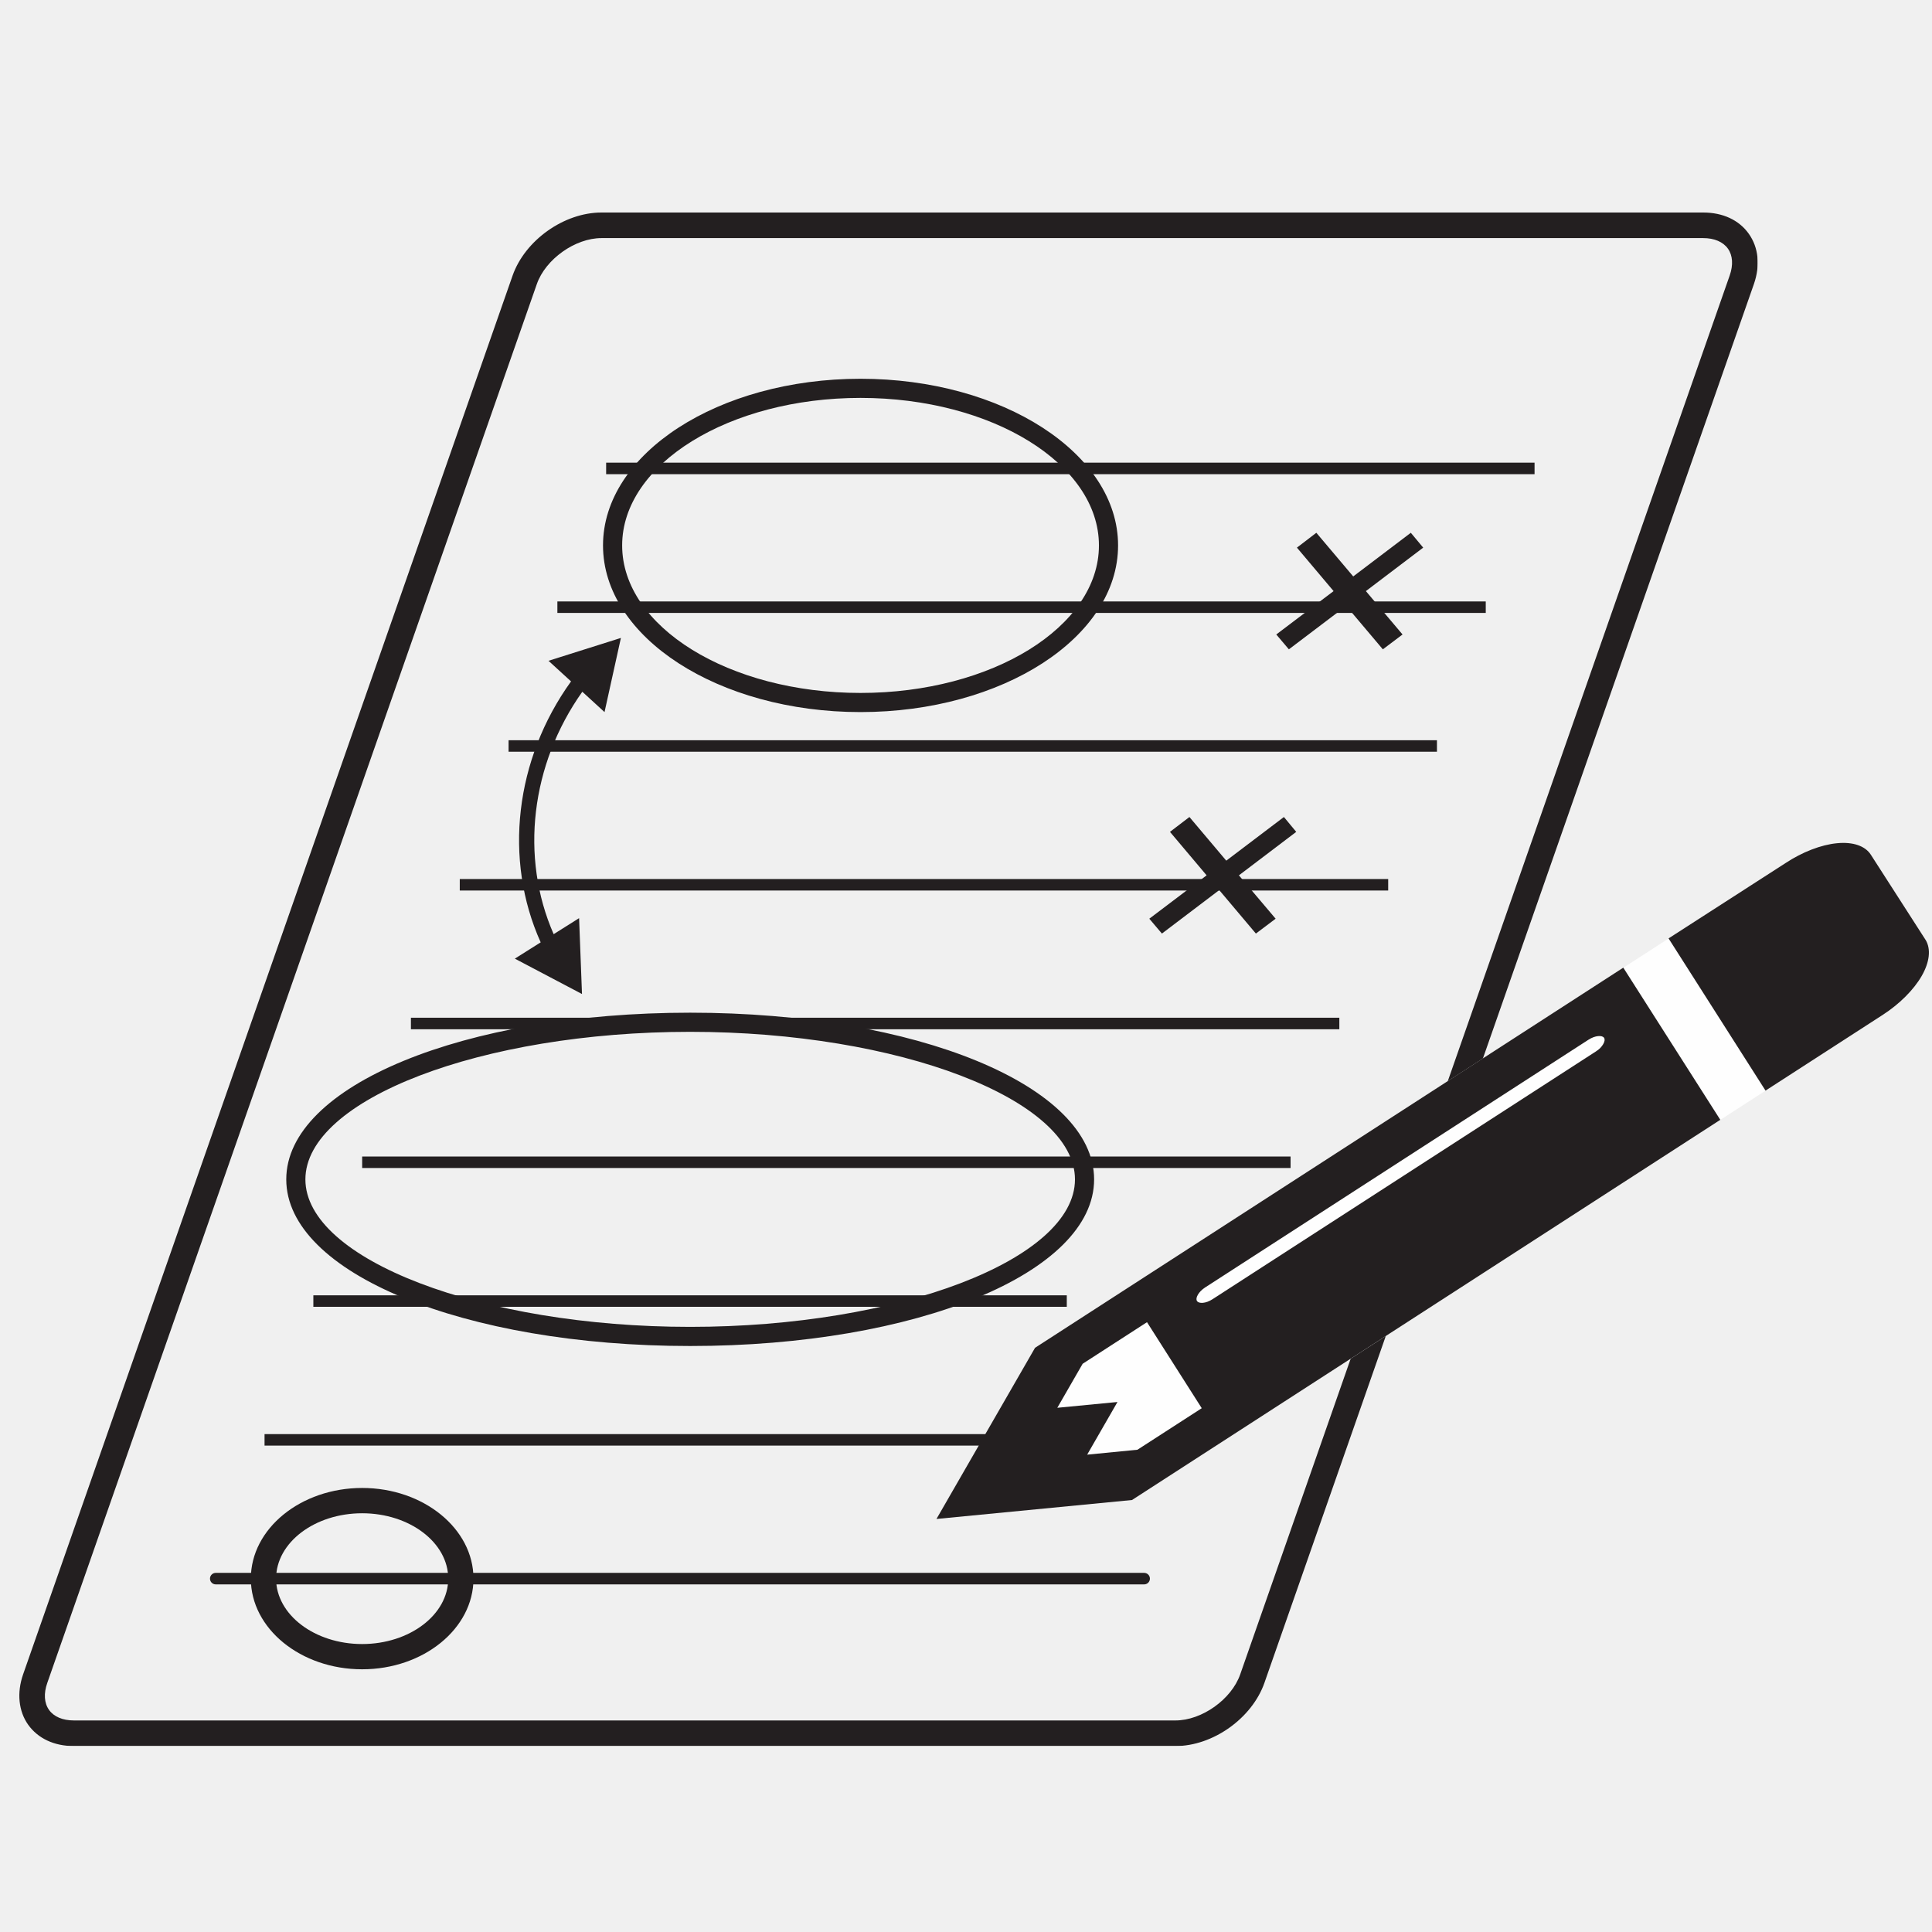
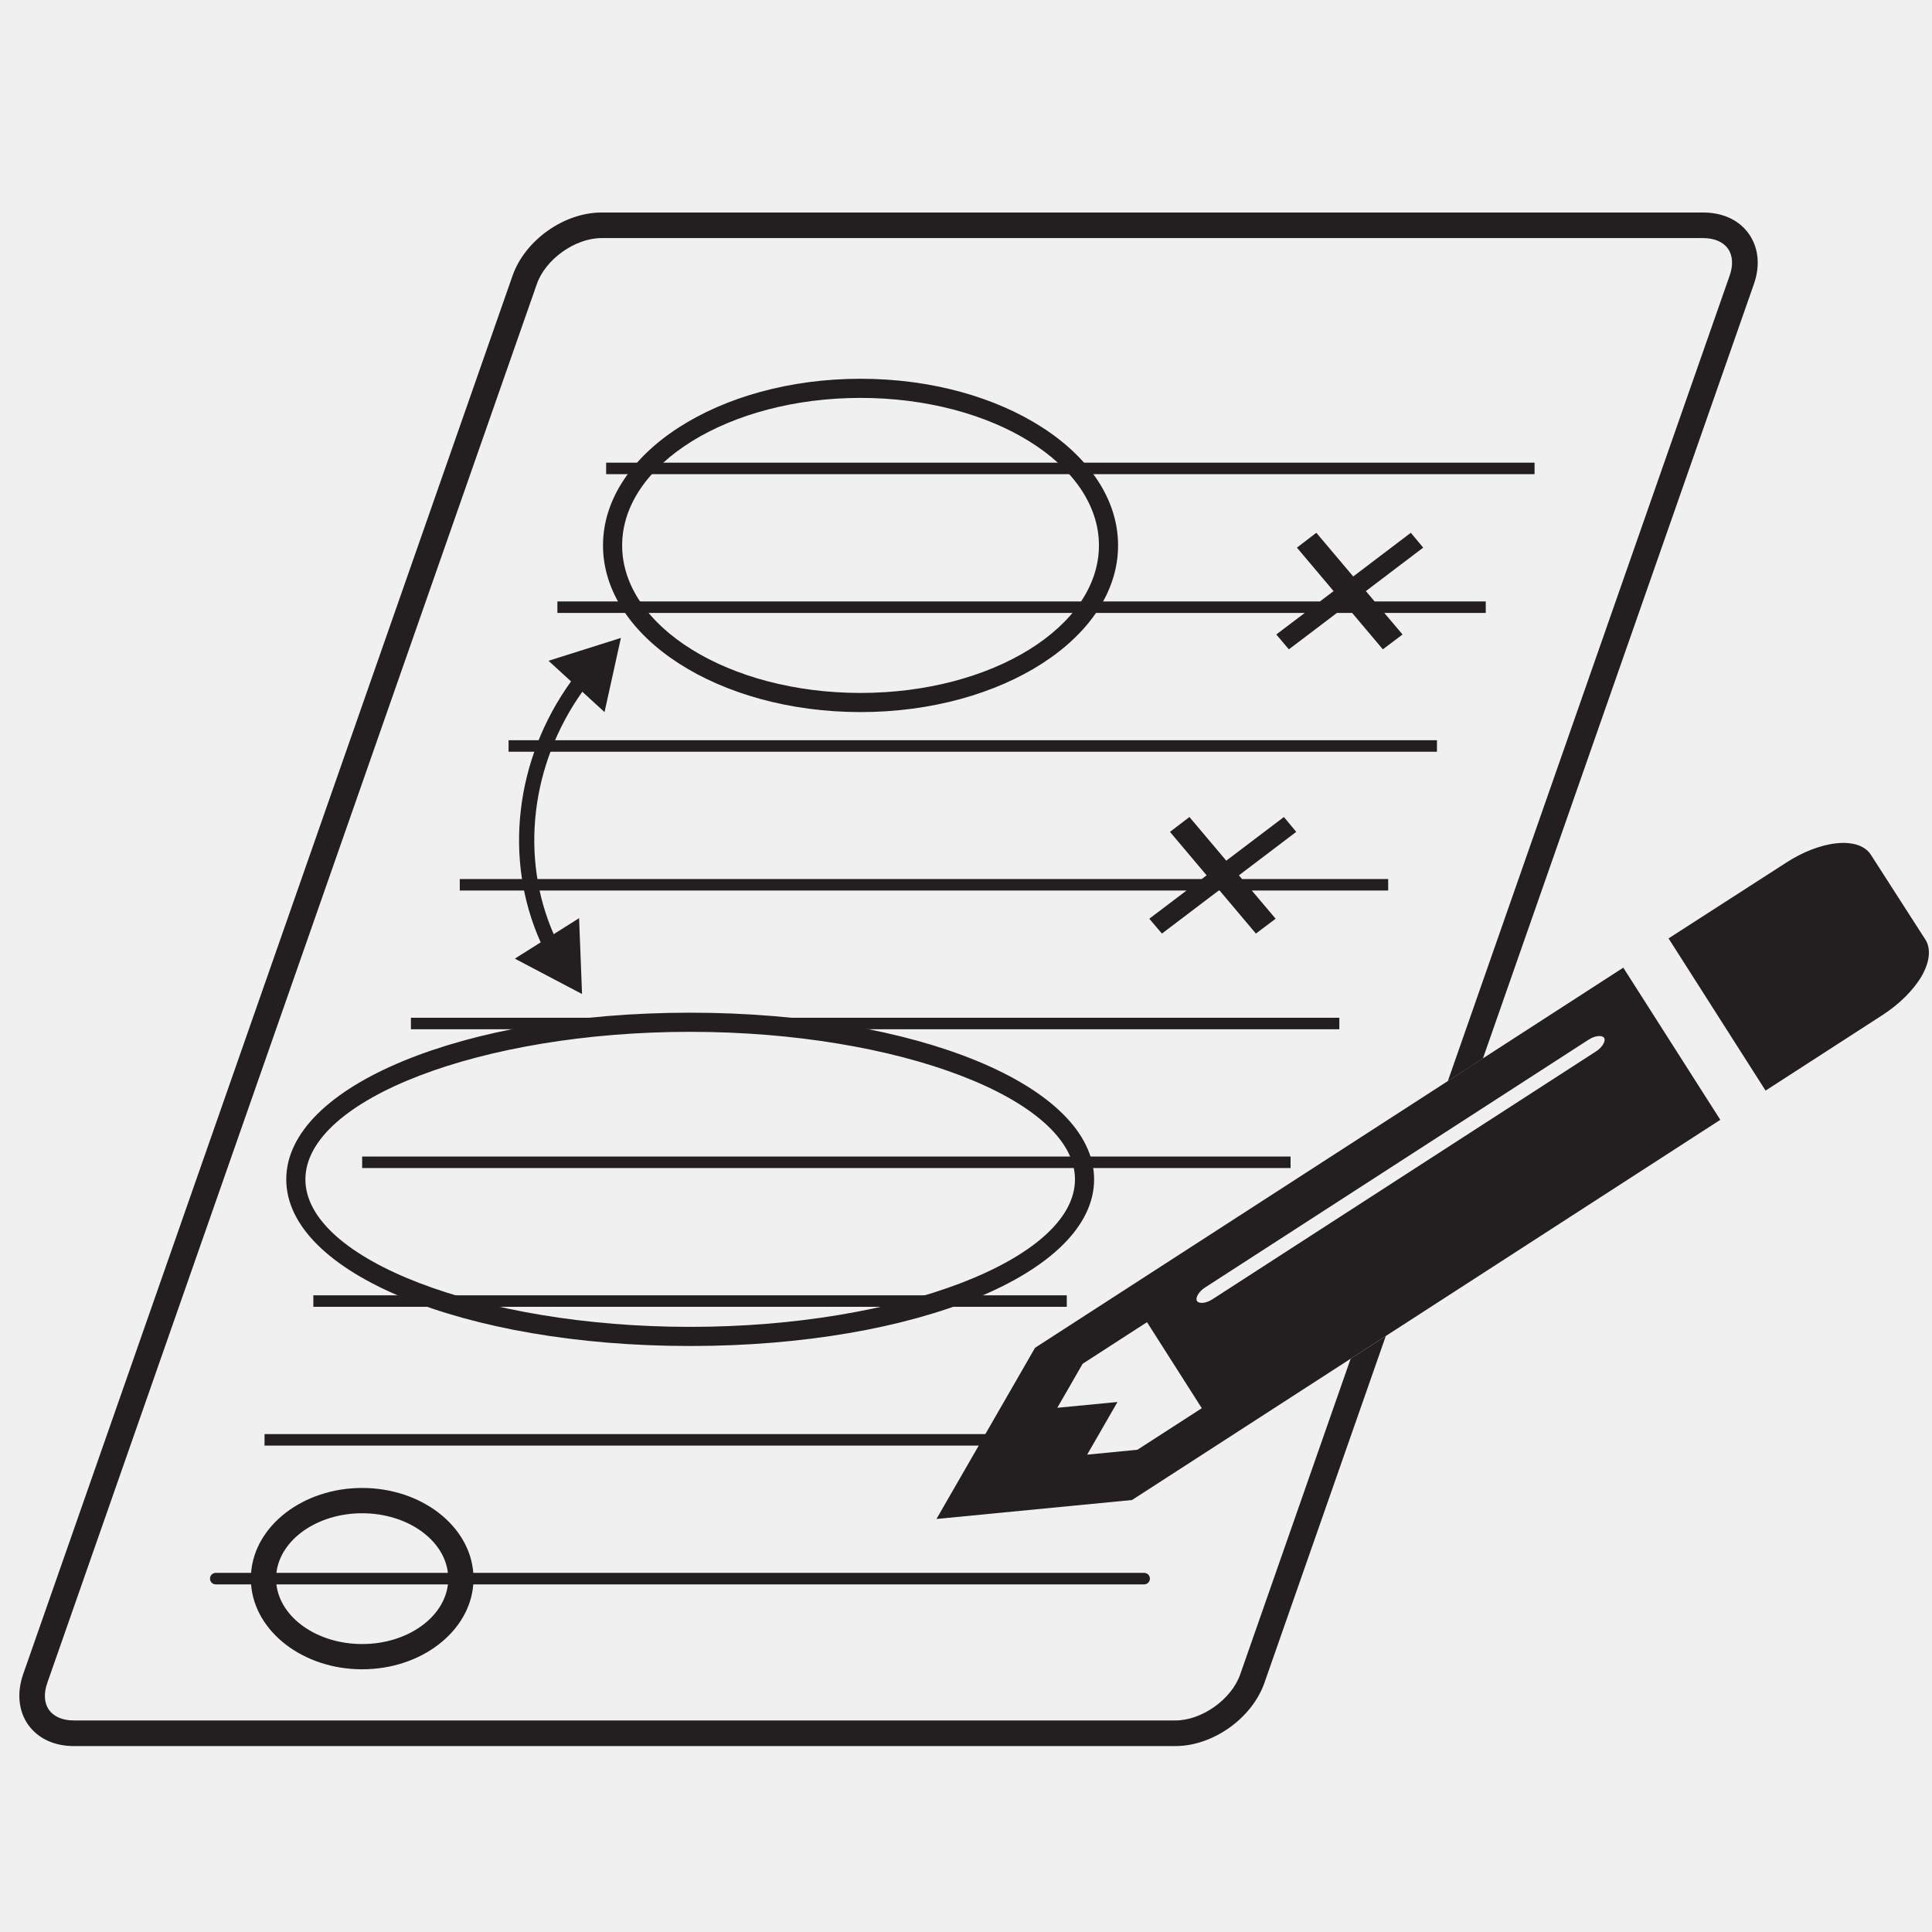
<svg xmlns="http://www.w3.org/2000/svg" width="42" height="42" viewBox="0 0 42 42" fill="none">
-   <mask id="mask0" mask-type="alpha" maskUnits="userSpaceOnUse" x="0" y="4" width="39" height="34">
-     <path d="M0.42 4.62H38.211V37.958H0.42V4.62Z" fill="white" />
-   </mask>
-   <g mask="url(#mask0)">
-     <path fill-rule="evenodd" clip-rule="evenodd" d="M25.554 37.958H1.604C1.177 37.958 0.825 37.792 0.612 37.494C0.403 37.198 0.363 36.8 0.502 36.4L11.143 5.992C11.413 5.223 12.261 4.62 13.075 4.62H37.026C37.454 4.62 37.806 4.784 38.018 5.083C38.23 5.383 38.269 5.771 38.128 6.176L27.487 36.585C27.217 37.354 26.368 37.958 25.554 37.958ZM13.075 5.176C12.503 5.176 11.859 5.634 11.67 6.176L1.028 36.585C0.947 36.814 0.96 37.023 1.066 37.172C1.171 37.32 1.363 37.401 1.604 37.401H25.554C26.127 37.401 26.771 36.943 26.961 36.4L37.601 5.992C37.682 5.763 37.669 5.554 37.564 5.406C37.459 5.258 37.268 5.176 37.026 5.176H13.075Z" fill="#231F20" />
-   </g>
-   <path d="M4.69 34.318H24.873M13.177 10.183H33.36H13.177ZM12.117 13.2H32.299H12.117ZM11.056 16.217H31.238H11.056ZM9.995 19.234H30.178H9.995ZM8.933 22.25H29.116H8.933ZM7.873 25.267H28.056H7.873ZM6.812 28.284H23.191H6.812ZM5.751 31.301H25.934H5.751Z" stroke="#231F20" stroke-width="0.25" stroke-linecap="round" />
-   <path fill-rule="evenodd" clip-rule="evenodd" d="M7.873 32.897C6.841 32.897 6.002 33.534 6.002 34.318C6.002 35.102 6.841 35.74 7.873 35.74C8.904 35.74 9.744 35.102 9.744 34.318C9.744 33.534 8.904 32.897 7.873 32.897ZM7.873 36.289C6.538 36.289 5.453 35.405 5.453 34.318C5.453 33.232 6.538 32.347 7.873 32.347C9.207 32.347 10.293 33.232 10.293 34.318C10.293 35.405 9.207 36.289 7.873 36.289Z" fill="#231F20" />
-   <path fill-rule="evenodd" clip-rule="evenodd" d="M28.616 11.582L29.418 12.531L30.67 11.582L30.939 11.905L29.693 12.85L30.49 13.793L30.062 14.116L29.265 13.172L28.019 14.116L27.745 13.793L28.991 12.85L28.194 11.905L28.616 11.582Z" fill="#231F20" />
-   <path fill-rule="evenodd" clip-rule="evenodd" d="M25.857 17.761L26.658 18.71L27.911 17.761L28.179 18.084L26.933 19.029L27.731 19.972L27.302 20.295L26.505 19.35L25.259 20.295L24.985 19.972L26.231 19.029L25.434 18.084L25.857 17.761Z" fill="#231F20" />
-   <path fill-rule="evenodd" clip-rule="evenodd" d="M37.923 19.337L22.501 29.3V31.505L24.609 32.609L38.382 23.709L37.923 19.337Z" fill="#FEFEFE" />
-   <path fill-rule="evenodd" clip-rule="evenodd" d="M40.933 22.06L38.381 23.709L36.273 20.4L38.82 18.76C39.179 18.523 39.588 18.364 39.935 18.331C40.283 18.297 40.548 18.39 40.67 18.58L41.866 20.441C41.977 20.633 41.951 20.913 41.775 21.218C41.6 21.522 41.287 21.831 40.933 22.06ZM34.741 22.524C34.679 22.53 34.608 22.554 34.53 22.604L26.2 27.987C26.123 28.037 26.072 28.093 26.041 28.146C25.973 28.263 26.02 28.334 26.152 28.322C26.214 28.316 26.285 28.292 26.362 28.242L34.693 22.858C34.771 22.809 34.821 22.753 34.852 22.699C34.92 22.583 34.874 22.511 34.741 22.524ZM26.125 30.613L24.935 28.743L23.536 29.647L22.985 30.604L24.293 30.478L23.634 31.623L24.727 31.516L26.125 30.613ZM37.398 24.344L24.609 32.609L20.358 33.021L22.501 29.3L35.289 21.036L37.398 24.344ZM18.707 8.65C15.849 8.65 13.525 10.089 13.525 11.857C13.525 13.625 15.849 15.064 18.707 15.064C21.565 15.064 23.89 13.625 23.89 11.857C23.89 10.089 21.565 8.65 18.707 8.65ZM18.707 15.48C15.62 15.48 13.109 13.855 13.109 11.857C13.109 9.859 15.62 8.234 18.707 8.234C21.794 8.234 24.306 9.859 24.306 11.857C24.306 13.855 21.794 15.48 18.707 15.48ZM15.004 22.431C10.47 22.431 6.639 23.9 6.639 25.639C6.639 27.377 10.47 28.845 15.004 28.845C19.538 28.845 23.369 27.377 23.369 25.639C23.369 23.9 19.538 22.431 15.004 22.431ZM15.004 29.261C10.08 29.261 6.223 27.67 6.223 25.639C6.223 23.607 10.08 22.015 15.004 22.015C19.928 22.015 23.785 23.607 23.785 25.639C23.785 27.67 19.928 29.261 15.004 29.261ZM12.659 15.038L13.142 15.48L13.498 13.868L11.924 14.365L12.414 14.813C11.195 16.505 10.942 18.683 11.754 20.486L11.192 20.84L12.652 21.609L12.589 19.96L12.036 20.308C11.301 18.632 11.539 16.617 12.659 15.038Z" fill="#231F20" />
+   <path d="M25.554 37.958H1.604C1.177 37.958 0.825 37.792 0.612 37.494C0.403 37.198 0.363 36.8 0.502 36.4L11.143 5.992C11.413 5.223 12.261 4.62 13.075 4.62H37.026C37.454 4.62 37.806 4.784 38.018 5.083C38.23 5.383 38.269 5.771 38.128 6.176L32.237 23.011L31.474 23.504L37.601 5.992C37.682 5.763 37.669 5.554 37.564 5.406C37.459 5.258 37.268 5.176 37.026 5.176H13.075C12.503 5.176 11.859 5.634 11.67 6.176L1.028 36.585C0.947 36.814 0.96 37.023 1.066 37.172C1.171 37.32 1.363 37.401 1.604 37.401H25.554C26.127 37.401 26.771 36.943 26.961 36.4L29.362 29.537L30.126 29.044L27.487 36.585C27.217 37.354 26.368 37.958 25.554 37.958Z" fill="#231F20" />
+   <path d="M22.501 31.426H5.751V31.176H22.501V31.426Z" fill="#231F20" />
+   <path d="M13.177 10.058H33.36V10.308H13.177V10.058Z" fill="#231F20" />
+   <path d="M12.117 13.075H28.694L28.991 12.85L28.194 11.905L28.616 11.582L29.418 12.532L30.67 11.582L30.939 11.905L29.693 12.85L29.883 13.075H32.299V13.325H30.094L30.49 13.793L30.062 14.116L29.395 13.325H29.063L28.019 14.116L27.745 13.793L28.364 13.325H12.117V13.075Z" fill="#231F20" />
+   <path d="M11.056 16.092H31.238V16.342H11.056V16.092Z" fill="#231F20" />
+   <path d="M27.001 19.109H30.178V19.359H27.213L27.731 19.972L27.302 20.295L26.513 19.359H26.494L25.259 20.295L24.985 19.972L25.795 19.359H9.995V19.109H26.125L26.231 19.029L25.434 18.084L25.857 17.761L26.658 18.71L27.911 17.761L28.179 18.084L26.933 19.029L27.001 19.109Z" fill="#231F20" />
+   <path d="M8.933 22.125H29.116V22.375H8.933V22.125Z" fill="#231F20" />
+   <path d="M7.873 25.142H28.056V25.392H7.873V25.142Z" fill="#231F20" />
+   <path d="M6.812 28.159H23.191V28.409H6.812V28.159Z" fill="#231F20" />
+   <path fill-rule="evenodd" clip-rule="evenodd" d="M4.565 34.318C4.565 34.249 4.621 34.193 4.69 34.193H5.458C5.537 33.164 6.59 32.347 7.873 32.347C9.156 32.347 10.209 33.164 10.289 34.193H24.873C24.942 34.193 24.998 34.249 24.998 34.318C24.998 34.387 24.942 34.443 24.873 34.443H10.289C10.209 35.472 9.156 36.289 7.873 36.289C6.59 36.289 5.537 35.472 5.458 34.443H4.69C4.621 34.443 4.565 34.387 4.565 34.318ZM6.009 34.443C6.093 35.169 6.897 35.74 7.873 35.74C8.849 35.74 9.653 35.169 9.737 34.443H6.009ZM9.737 34.193C9.653 33.468 8.849 32.897 7.873 32.897C6.897 32.897 6.093 33.468 6.009 34.193H9.737Z" fill="#231F20" />
+   <path fill-rule="evenodd" clip-rule="evenodd" d="M40.934 22.06L38.382 23.709L36.273 20.4L38.82 18.76C39.179 18.523 39.588 18.364 39.936 18.331C40.283 18.297 40.548 18.39 40.67 18.58L41.866 20.441C41.977 20.633 41.951 20.913 41.776 21.218C41.6 21.522 41.287 21.831 40.934 22.06ZM34.741 22.524C34.679 22.53 34.608 22.554 34.531 22.604L26.2 27.987C26.123 28.037 26.072 28.093 26.041 28.146C25.974 28.263 26.02 28.334 26.152 28.322C26.214 28.316 26.285 28.292 26.362 28.242L34.694 22.858C34.771 22.809 34.821 22.753 34.852 22.699C34.92 22.583 34.874 22.511 34.741 22.524ZM26.126 30.613L24.935 28.743L23.536 29.647L22.985 30.604L24.293 30.478L23.634 31.623L24.727 31.516L26.126 30.613ZM37.398 24.344L24.609 32.609L20.358 33.021L22.501 29.3L35.289 21.036L37.398 24.344ZM18.708 8.65C15.85 8.65 13.525 10.089 13.525 11.857C13.525 13.625 15.85 15.064 18.708 15.064C21.565 15.064 23.89 13.625 23.89 11.857C23.89 10.089 21.565 8.65 18.708 8.65ZM18.708 15.48C15.62 15.48 13.109 13.855 13.109 11.857C13.109 9.859 15.62 8.234 18.708 8.234C21.795 8.234 24.306 9.859 24.306 11.857C24.306 13.855 21.795 15.48 18.708 15.48ZM15.004 22.431C10.47 22.431 6.639 23.9 6.639 25.639C6.639 27.377 10.47 28.845 15.004 28.845C19.539 28.845 23.369 27.377 23.369 25.639C23.369 23.9 19.539 22.431 15.004 22.431ZM15.004 29.261C10.08 29.261 6.223 27.67 6.223 25.639C6.223 23.607 10.08 22.015 15.004 22.015C19.928 22.015 23.785 23.607 23.785 25.639C23.785 27.67 19.928 29.261 15.004 29.261ZM12.659 15.038L13.142 15.48L13.498 13.868L11.924 14.365L12.414 14.813C11.195 16.505 10.942 18.683 11.754 20.486L11.192 20.84L12.653 21.609L12.589 19.96L12.037 20.308C11.301 18.632 11.539 16.617 12.659 15.038Z" fill="#231F20" />
</svg>
